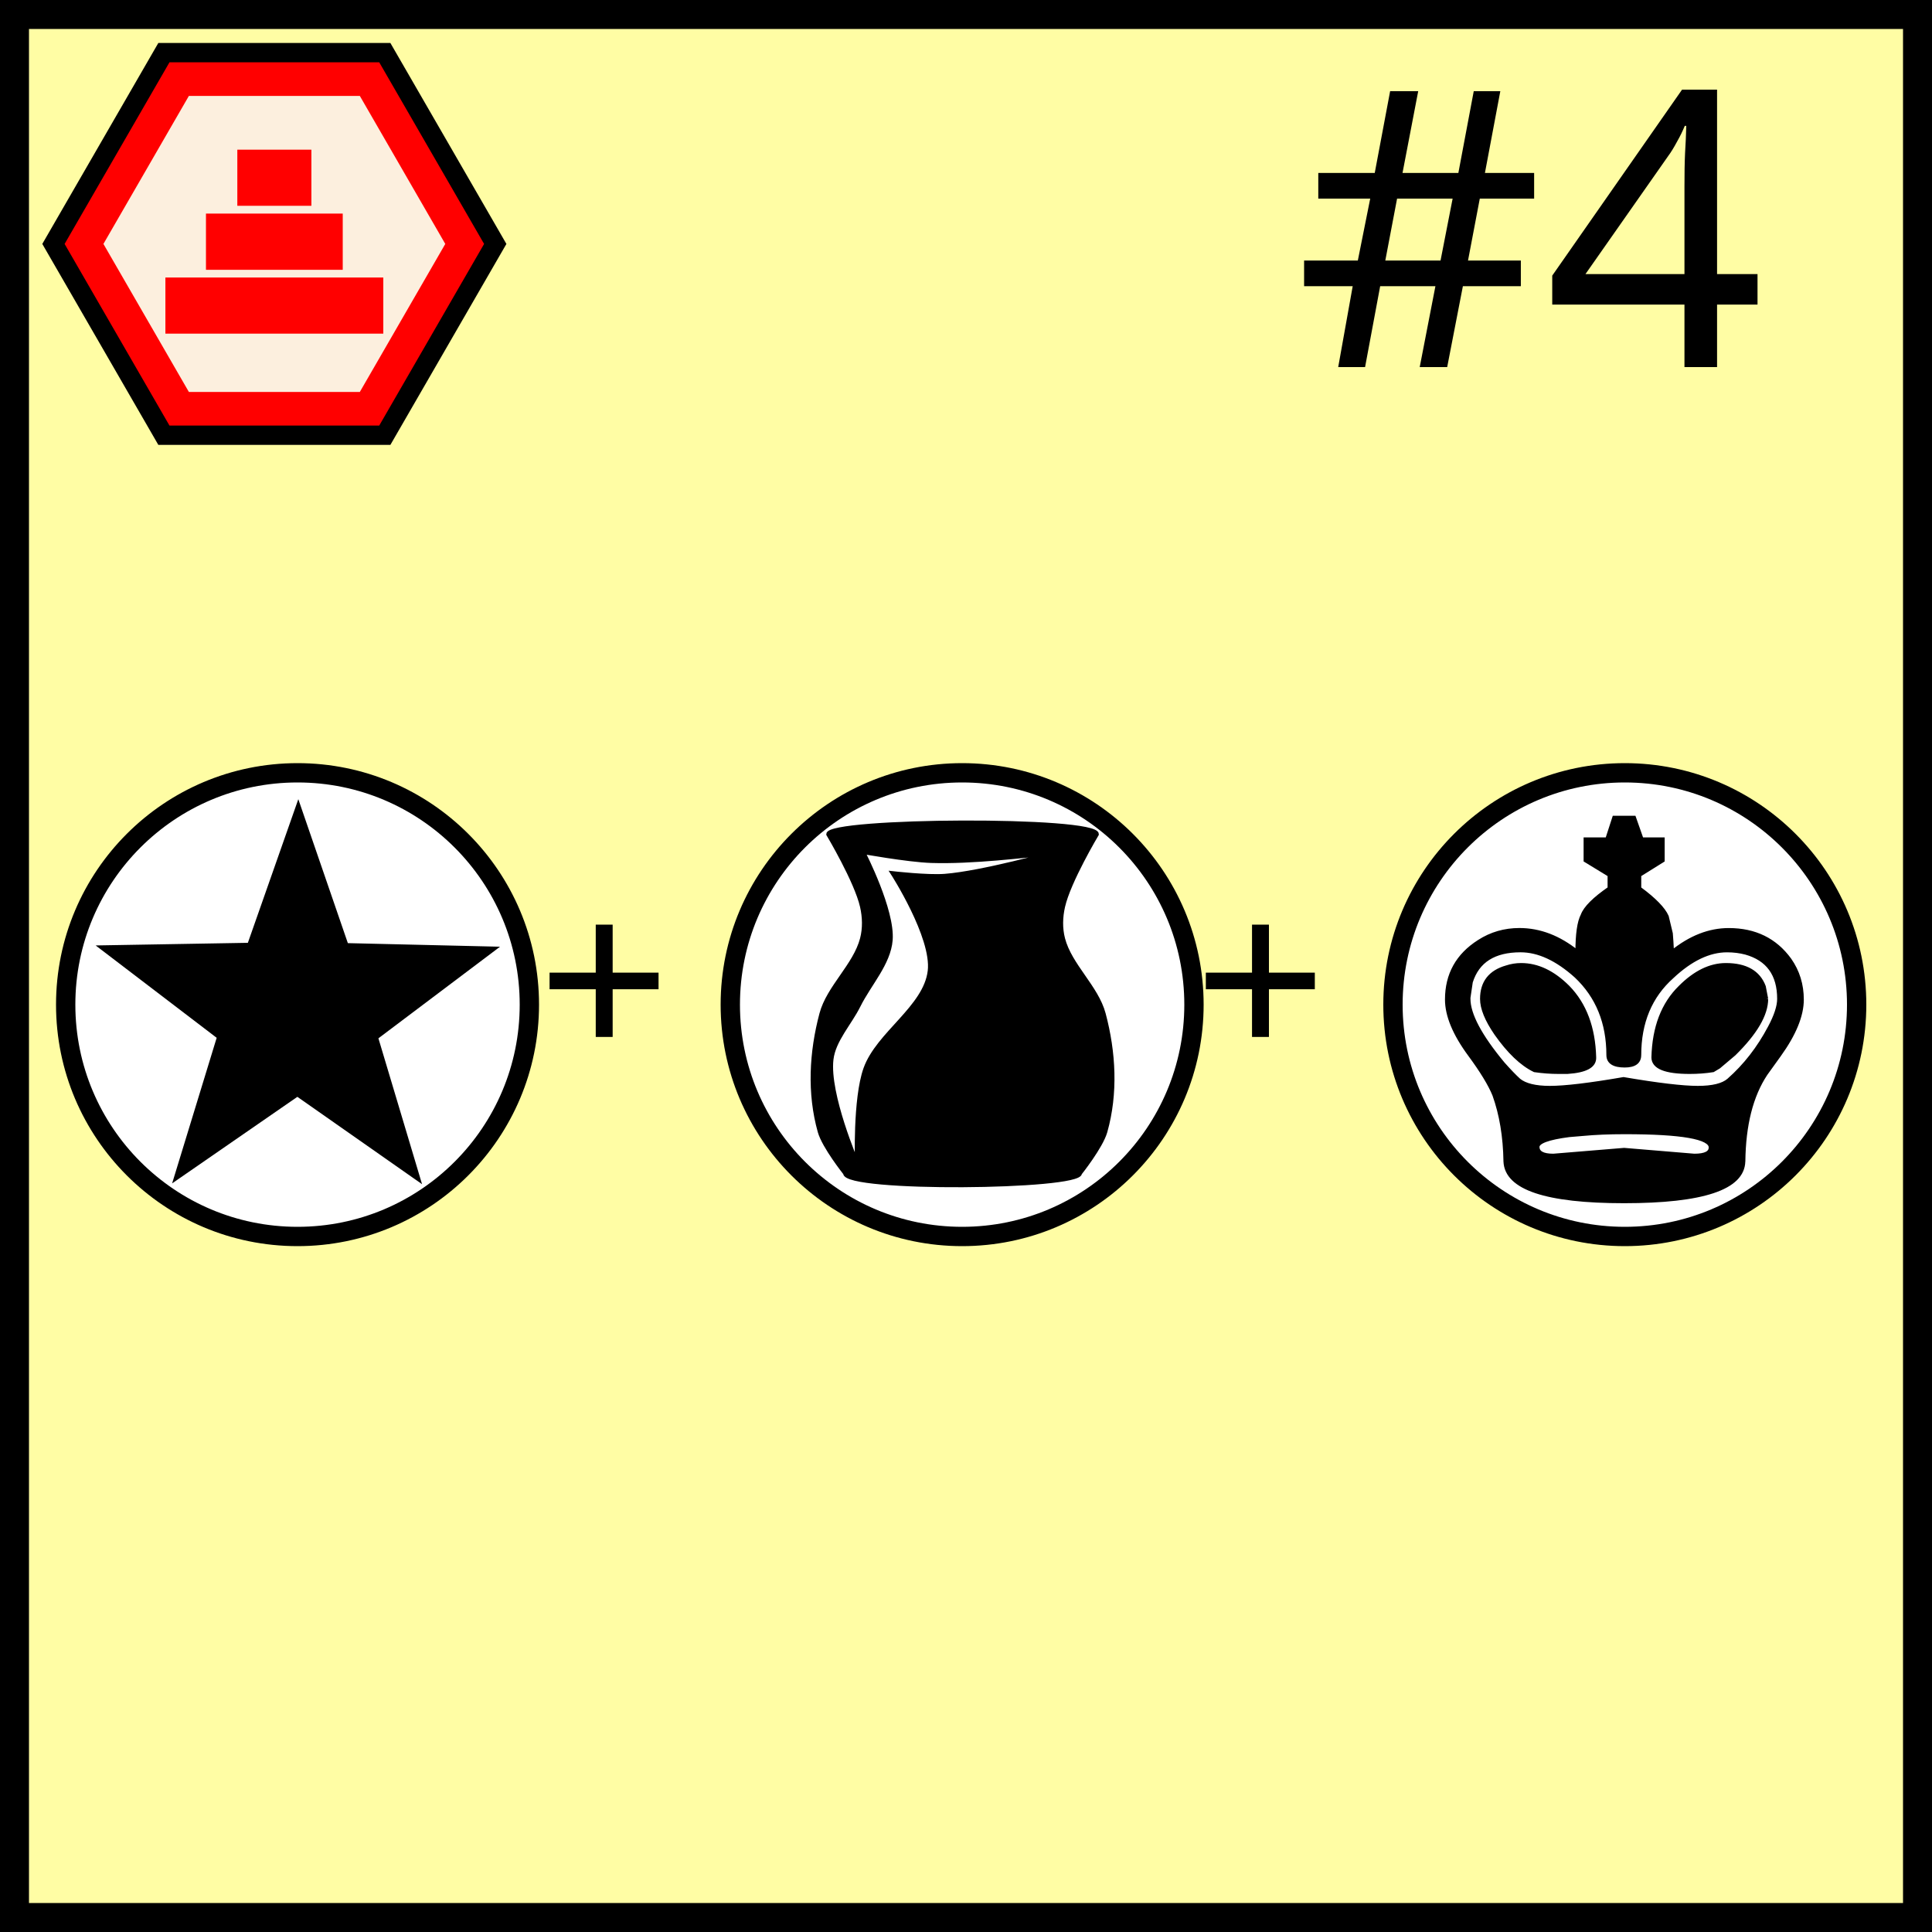
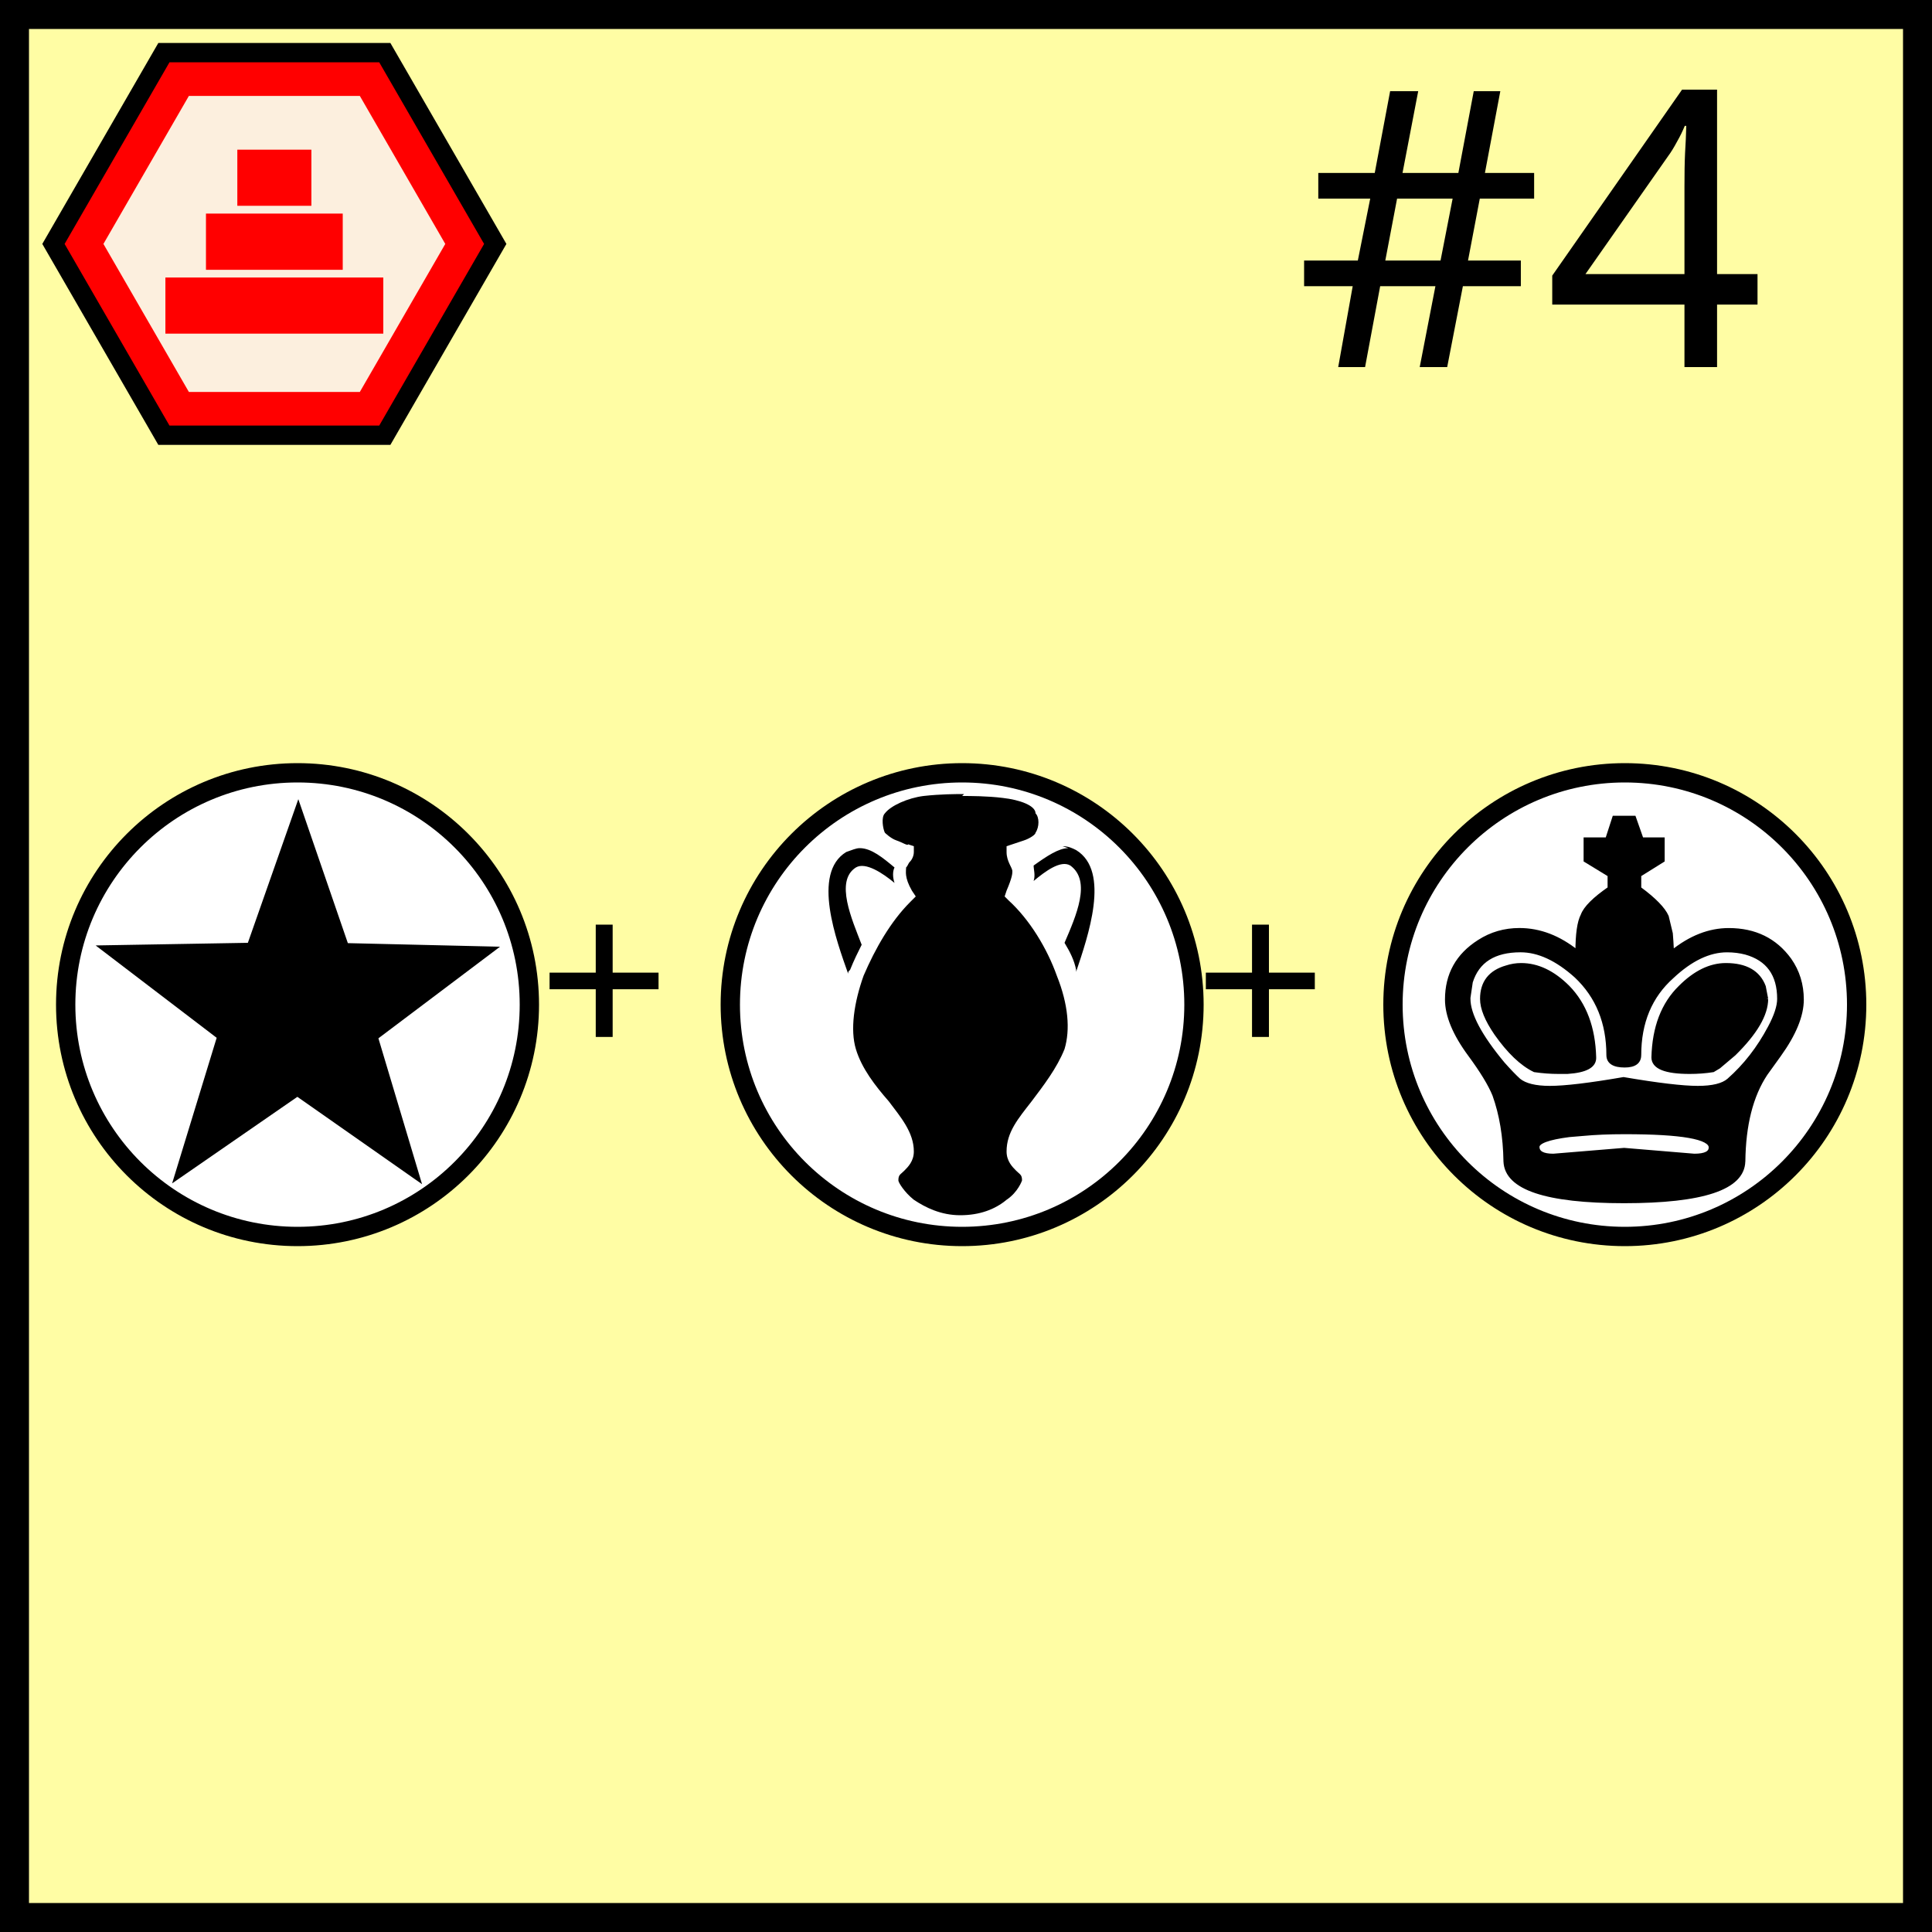
<svg xmlns="http://www.w3.org/2000/svg" height="100px" width="100px" viewbox="0 0 100 100">
  <rect style="fill:#fffda4;stroke:#000000;stroke-width:3px" x="0px" y="0px" width="100px" height="100px" />
  <g>
    <g>
      <polygon style="fill:#fcefde;stroke:#ff0000;stroke-width:2.5px" points="9.055,3.714 19.346,3.714 24.491,12.626 19.346,21.538 9.055,21.538 3.910,12.626" />
      <polygon style="fill:none;stroke:#000000;stroke-width:1px" points="8.484,2.724 19.917,2.724 25.634,12.626 19.917,22.528 8.484,22.528 2.767,12.626" />
    </g>
    <g>
      <rect style="fill:#ff0000;fill-opacity:1;stroke:none" width="11.278" height="2.905" x="8.561" y="14.364" />
      <rect style="fill:#ff0000;fill-opacity:1;stroke:none" width="7.079" height="2.91" x="10.661" y="11.055" />
      <rect style="fill:#ff0000;fill-opacity:1;stroke:none" width="3.833" height="2.905" x="12.284" y="7.747" />
    </g>
  </g>
  <text style="font-size:20px;font-family:sans-serif;fill:#000000;stroke:none" x="67" y="19">#4</text>
  <g>
    <circle style="fill:#ffffff;stroke:#000000;stroke-width:1px" cy="52" cx="15.4" r="12" />
    <path style="fill:#000000;stroke:#000000;stroke-width:0.2px" d="m 25.591,49.095 -6.120,4.610 2.196,7.341 -6.275,-4.396 -6.303,4.356 2.242,-7.327 -6.091,-4.648 7.661,-0.132 2.539,-7.229 2.493,7.245 z" />
  </g>
  <text style="font-size:12px;font-family:sans-serif;fill:#000000;stroke:none" x="27.85" y="55">+</text>
  <g>
    <circle style="fill:#ffffff;stroke:#000000;stroke-width:1px" cy="52" cx="49.8" r="12" />
-     <path style="fill:#000000;stroke:#000000;stroke-width:0.2px" d="m 49.822,42.571 c -3.478,0.011 -6.957,0.226 -6.957,0.609 0,0 1.454,2.435 1.750,3.745 0.124,0.546 0.141,1.121 0,1.664 -0.358,1.380 -1.734,2.506 -2.101,3.884 -0.531,1.991 -0.647,4.118 -0.087,6.104 0.219,0.777 1.313,2.150 1.313,2.150 0,0.893 12.163,0.769 12.163,0 0,0 1.094,-1.373 1.313,-2.150 0.560,-1.986 0.444,-4.113 -0.087,-6.104 -0.367,-1.378 -1.744,-2.504 -2.102,-3.884 -0.141,-0.544 -0.124,-1.118 0,-1.664 0.296,-1.311 1.751,-3.745 1.751,-3.745 0,-0.429 -3.478,-0.620 -6.957,-0.609 z m -5.293,1.510 c 0,0 2.436,0.445 3.677,0.486 2.107,0.068 4.803,-0.267 6.304,-0.416 0,0 -3.68,1.030 -5.604,1.179 -0.902,0.070 -2.714,-0.139 -2.714,-0.139 0,0 2.135,3.309 1.927,5.064 -0.225,1.894 -2.674,3.232 -3.328,5.063 -0.557,1.561 -0.438,4.855 -0.438,4.855 0,0 -1.528,-3.535 -1.313,-5.341 0.118,-0.992 0.940,-1.848 1.401,-2.774 0.562,-1.131 1.565,-2.186 1.663,-3.399 0.125,-1.545 -1.401,-4.509 -1.401,-4.509 l -0.175,-0.070 z" />
+     <path style="fill:#000000;stroke:none" d="m 49.9,41.1 c -0.4,0 -1.2,0 -2.1,0.1 -0.8,0.1 -1.7,0.5 -2.0,0.9 -0.2,0.2 -0.1,0.8 0,1.0 0,0 0.3,0.3 0.6,0.4 0.3,0.1 0.6,0.3 0.6,0.2 l 0.3,0.1 v 0.3 c 0,0.2 -0.1,0.4 -0.2,0.5 -0.1,0.1 -0.1,0.2 -0.2,0.3 0,0.2 -0.1,0.5 0.3,1.2 l 0.2,0.3 -0.3,0.3 c -1.0,1.0 -1.8,2.4 -2.4,3.8 -0.5,1.4 -0.7,2.8 -0.4,3.8 0.3,1.0 1.0,1.9 1.7,2.7 0.6,0.8 1.3,1.6 1.3,2.6 0,0.5 -0.3,0.8 -0.5,1.0 -0.2,0.2 -0.3,0.2 -0.3,0.5 0,0.1 0.3,0.6 0.8,1.0 0.6,0.4 1.4,0.8 2.4,0.8 1.0,0 1.8,-0.3 2.4,-0.8 0.6,-0.4 0.8,-1.0 0.8,-1.0 0,-0.3 -0.1,-0.3 -0.3,-0.5 -0.2,-0.2 -0.5,-0.5 -0.5,-1.0 0,-1.0 0.6,-1.7 1.3,-2.6 0.6,-0.8 1.3,-1.7 1.7,-2.7 0.3,-1.0 0.2,-2.3 -0.4,-3.8 -0.5,-1.4 -1.4,-2.9 -2.5,-3.9 l -0.2,-0.2 0.1,-0.3 c 0.3,-0.7 0.3,-0.9 0.3,-1.0 0,-0.2 -0.3,-0.5 -0.3,-1.0 V 43.8 l 0.3,-0.1 c 0,0 0.3,-0.1 0.6,-0.2 0.3,-0.1 0.6,-0.3 0.6,-0.4 0.2,-0.3 0.2,-0.8 0,-1.0 C 53.6,41.7 52.8,41.4 51.9,41.3 51.1,41.2 50.2,41.2 49.8,41.2 Z m -5.4,2.8 c -0.2,0 -0.4,0.1 -0.7,0.2 -1.8,1.1 -0.5,4.6 0.1,6.3 0,-0.1 0,-0.1 0.1,-0.2 0.2,-0.5 0.4,-0.9 0.6,-1.3 -0.5,-1.3 -1.4,-3.3 -0.3,-4.0 0.5,-0.3 1.4,0.3 2.0,0.8 -0.1,-0.3 -0.1,-0.6 0,-0.8 -0.6,-0.5 -1.2,-1.0 -1.8,-1.0 z m 10.8,0 c -0.5,0 -1.1,0.4 -1.8,0.9 0,0.2 0.1,0.5 0,0.8 0.6,-0.5 1.4,-1.1 1.9,-0.8 1.1,0.8 0.3,2.6 -0.3,4.0 0.3,0.5 0.5,0.9 0.6,1.4 0,0 0,0.1 0,0.1 0.6,-1.8 1.8,-5.2 0,-6.3 -0.2,-0.1 -0.4,-0.2 -0.7,-0.2 z" />
  </g>
  <text style="font-size:12px;font-family:sans-serif;fill:#000000;stroke:none" x="61.82" y="55">+</text>
  <g>
    <circle style="fill:#ffffff;stroke:#000000;stroke-width:1px" cy="52" cx="84.1" r="12" />
    <path style="fill:#000000;stroke:#000000;stroke-width:0.2px" d="m 84.849,54.610 c 0,0.361 -0.251,0.544 -0.757,0.544 -0.563,0 -0.846,-0.183 -0.846,-0.544 0,-1.676 -0.556,-3.039 -1.665,-4.087 -0.989,-0.889 -1.947,-1.332 -2.876,-1.332 -1.372,0 -2.230,0.544 -2.573,1.634 l -0.121,0.816 v 0.061 c 0,0.807 0.595,1.927 1.786,3.360 0.323,0.363 0.595,0.647 0.817,0.849 0.323,0.263 0.858,0.394 1.604,0.394 0.787,0 2.059,-0.152 3.815,-0.455 1.775,0.302 3.057,0.455 3.843,0.455 0.767,0 1.301,-0.131 1.604,-0.394 0.849,-0.748 1.554,-1.655 2.120,-2.724 0.324,-0.605 0.485,-1.100 0.485,-1.484 0,-1.271 -0.577,-2.068 -1.726,-2.391 -0.302,-0.080 -0.626,-0.120 -0.968,-0.120 -0.928,0 -1.878,0.453 -2.846,1.362 -1.130,1.008 -1.695,2.361 -1.695,4.056 m 6.570,-2.907 c 0,0.807 -0.556,1.756 -1.665,2.846 l -0.788,0.666 -0.302,0.181 c -0.385,0.061 -0.788,0.091 -1.210,0.091 -1.252,0 -1.878,-0.253 -1.878,-0.757 0.040,-1.554 0.504,-2.764 1.393,-3.632 0.767,-0.767 1.554,-1.151 2.361,-1.151 1.029,0 1.686,0.375 1.967,1.121 l 0.122,0.635 m -2.877,7.688 c 0,-0.523 -1.482,-0.785 -4.450,-0.785 -0.807,0 -1.522,0.030 -2.148,0.089 l -0.727,0.061 c -1.090,0.141 -1.634,0.345 -1.634,0.605 0,0.305 0.272,0.455 0.817,0.455 l 3.663,-0.302 3.632,0.302 c 0.565,0 0.846,-0.141 0.846,-0.424 m 1.695,0.727 c -0.040,1.372 -2.099,2.059 -6.173,2.059 -4.037,0 -6.085,-0.687 -6.145,-2.059 -0.020,-1.292 -0.212,-2.441 -0.575,-3.451 -0.222,-0.544 -0.646,-1.240 -1.271,-2.087 -0.787,-1.069 -1.181,-2.019 -1.181,-2.846 0,-1.292 0.555,-2.291 1.665,-2.996 0.626,-0.404 1.322,-0.605 2.089,-0.605 1.049,0 2.048,0.384 2.997,1.149 0,-0.927 0.091,-1.563 0.272,-1.906 0.141,-0.384 0.605,-0.848 1.393,-1.392 v -0.696 l -1.241,-0.757 v -1.089 h 1.120 l 0.363,-1.120 h 1.029 l 0.394,1.120 h 1.090 v 1.090 l -1.212,0.757 v 0.696 c 0.767,0.565 1.243,1.049 1.423,1.453 l 0.211,0.878 c 0.021,0.242 0.042,0.565 0.061,0.968 0.950,-0.766 1.927,-1.149 2.935,-1.149 1.353,0 2.403,0.515 3.149,1.543 0.424,0.605 0.635,1.292 0.635,2.059 0,0.828 -0.394,1.787 -1.179,2.877 l -0.696,0.968 c -0.748,1.130 -1.130,2.642 -1.151,4.539 M 76.707,51.703 c 0,-0.846 0.424,-1.393 1.271,-1.634 0.242,-0.080 0.494,-0.122 0.757,-0.122 0.848,0 1.655,0.385 2.421,1.151 0.868,0.889 1.322,2.098 1.362,3.632 0.021,0.445 -0.444,0.696 -1.392,0.757 h -0.454 c -0.404,0 -0.817,-0.030 -1.241,-0.091 -0.666,-0.321 -1.332,-0.959 -1.998,-1.906 C 76.949,52.783 76.707,52.188 76.707,51.702" />
  </g>
</svg>
